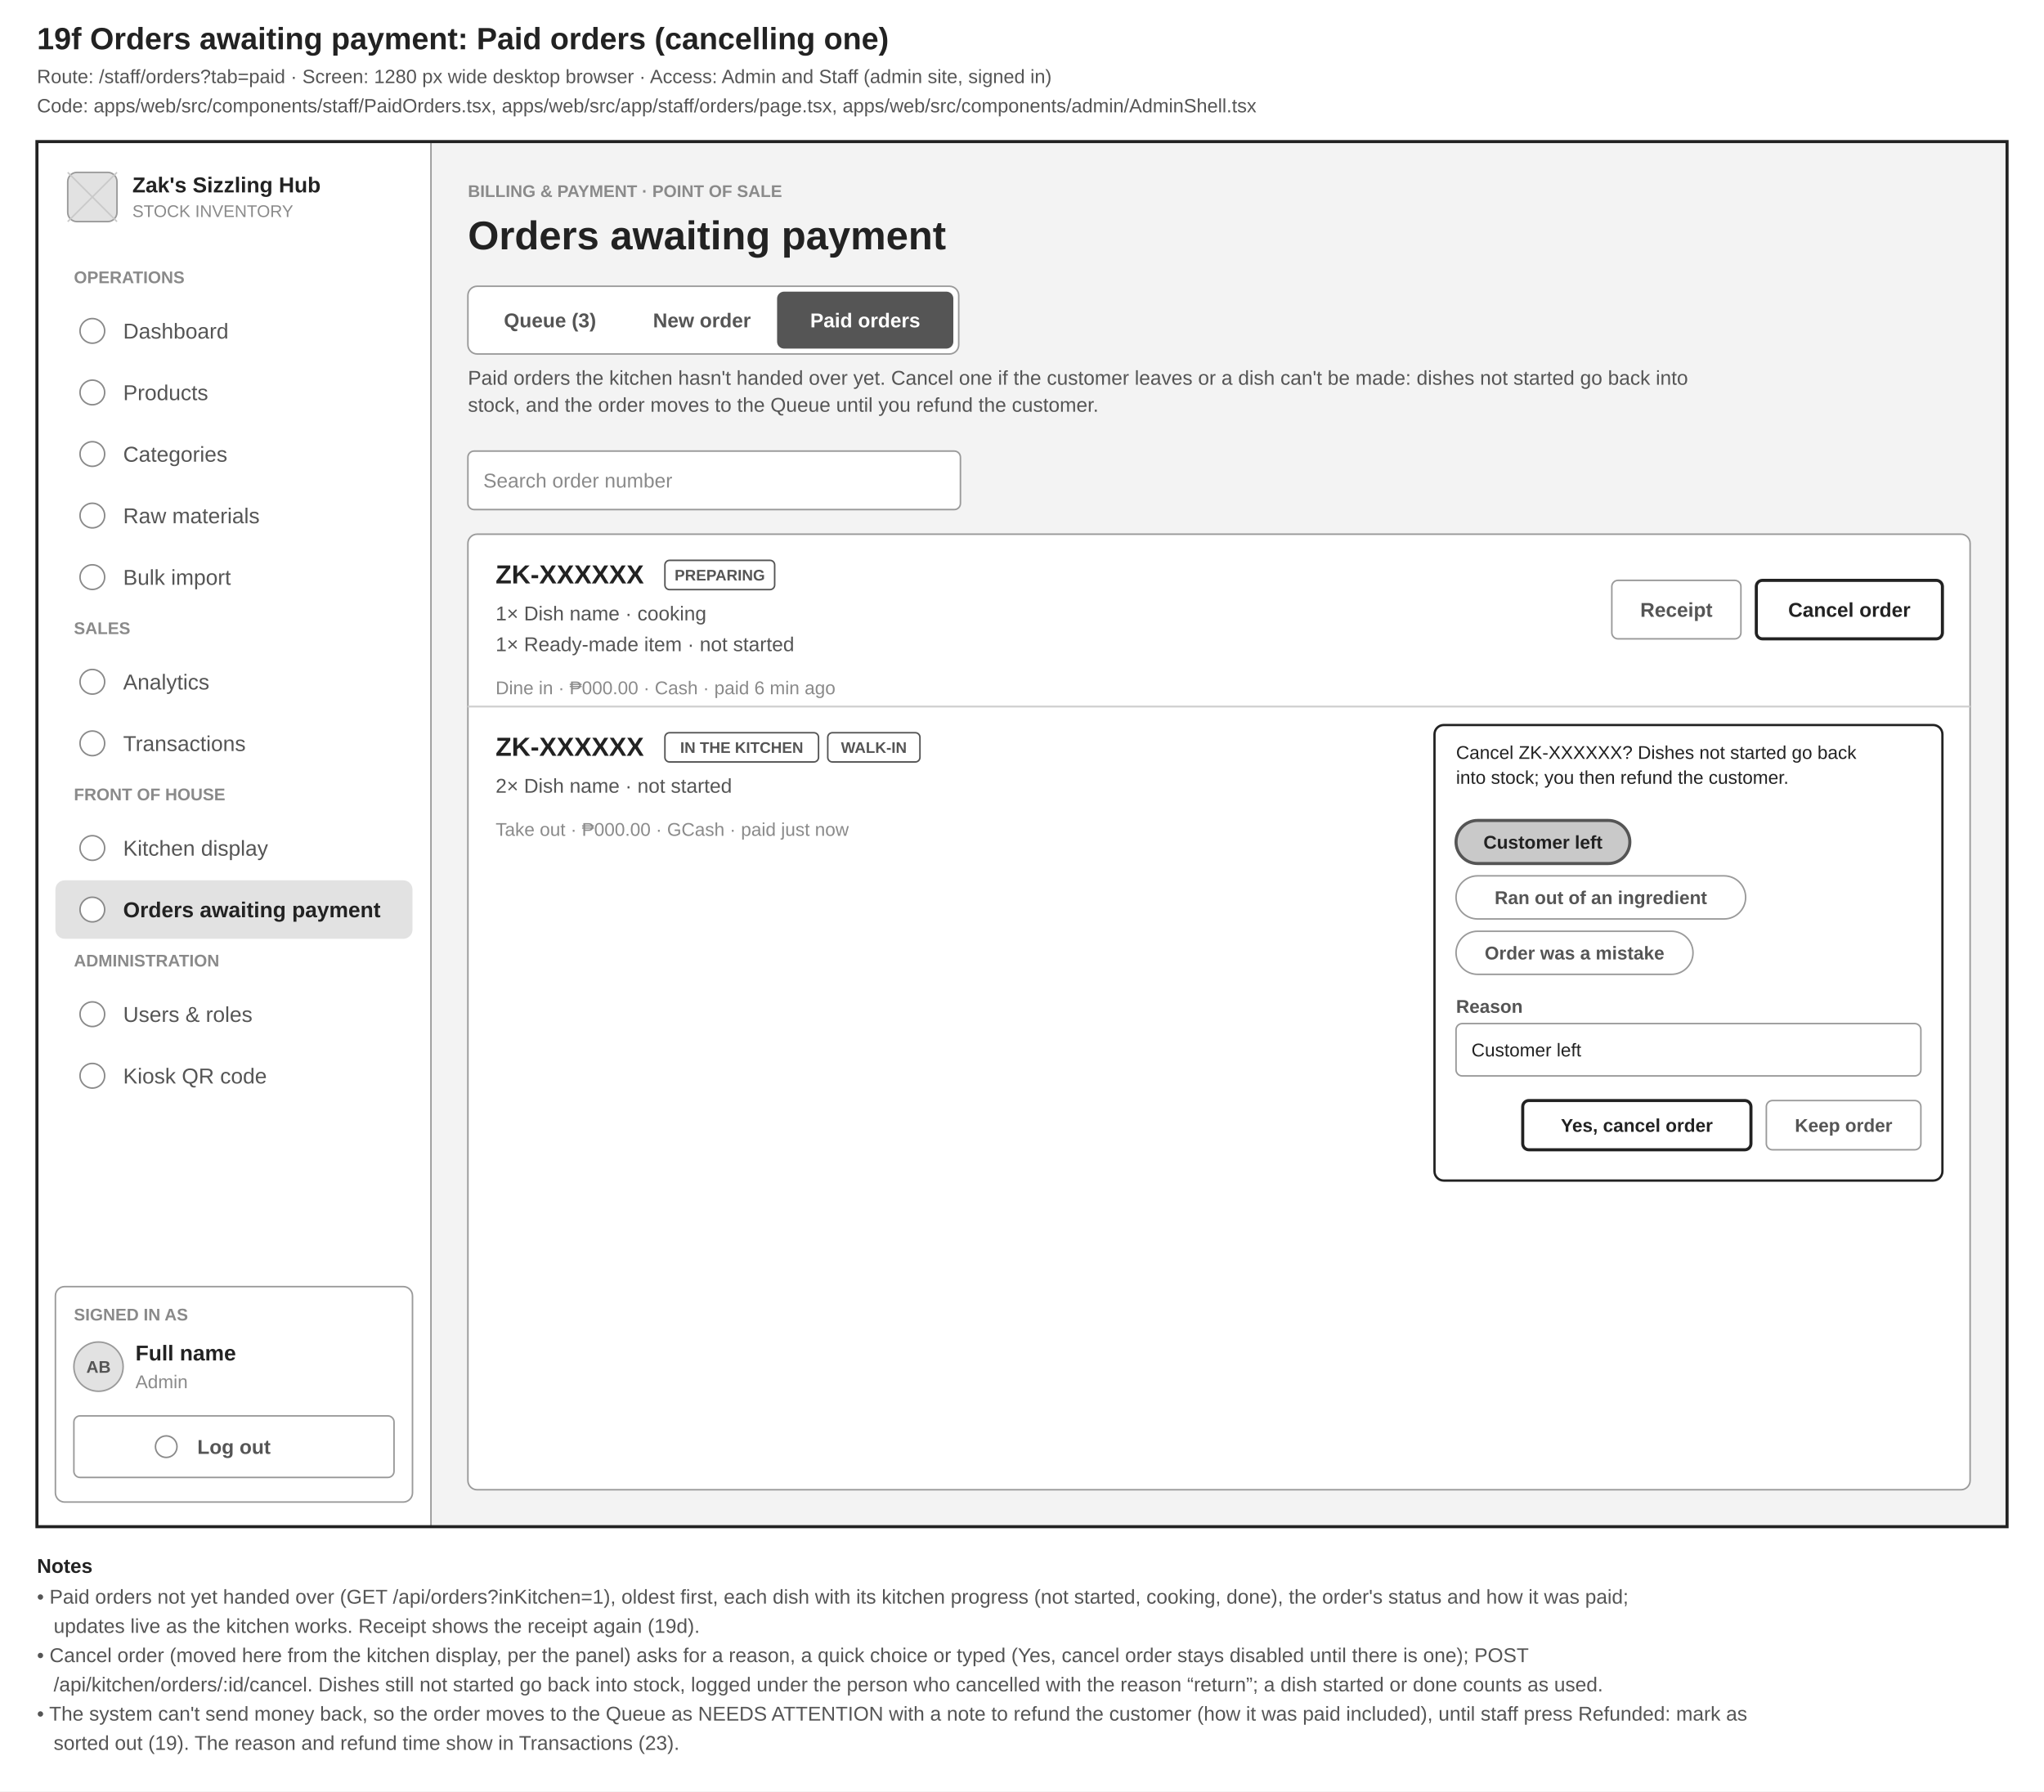
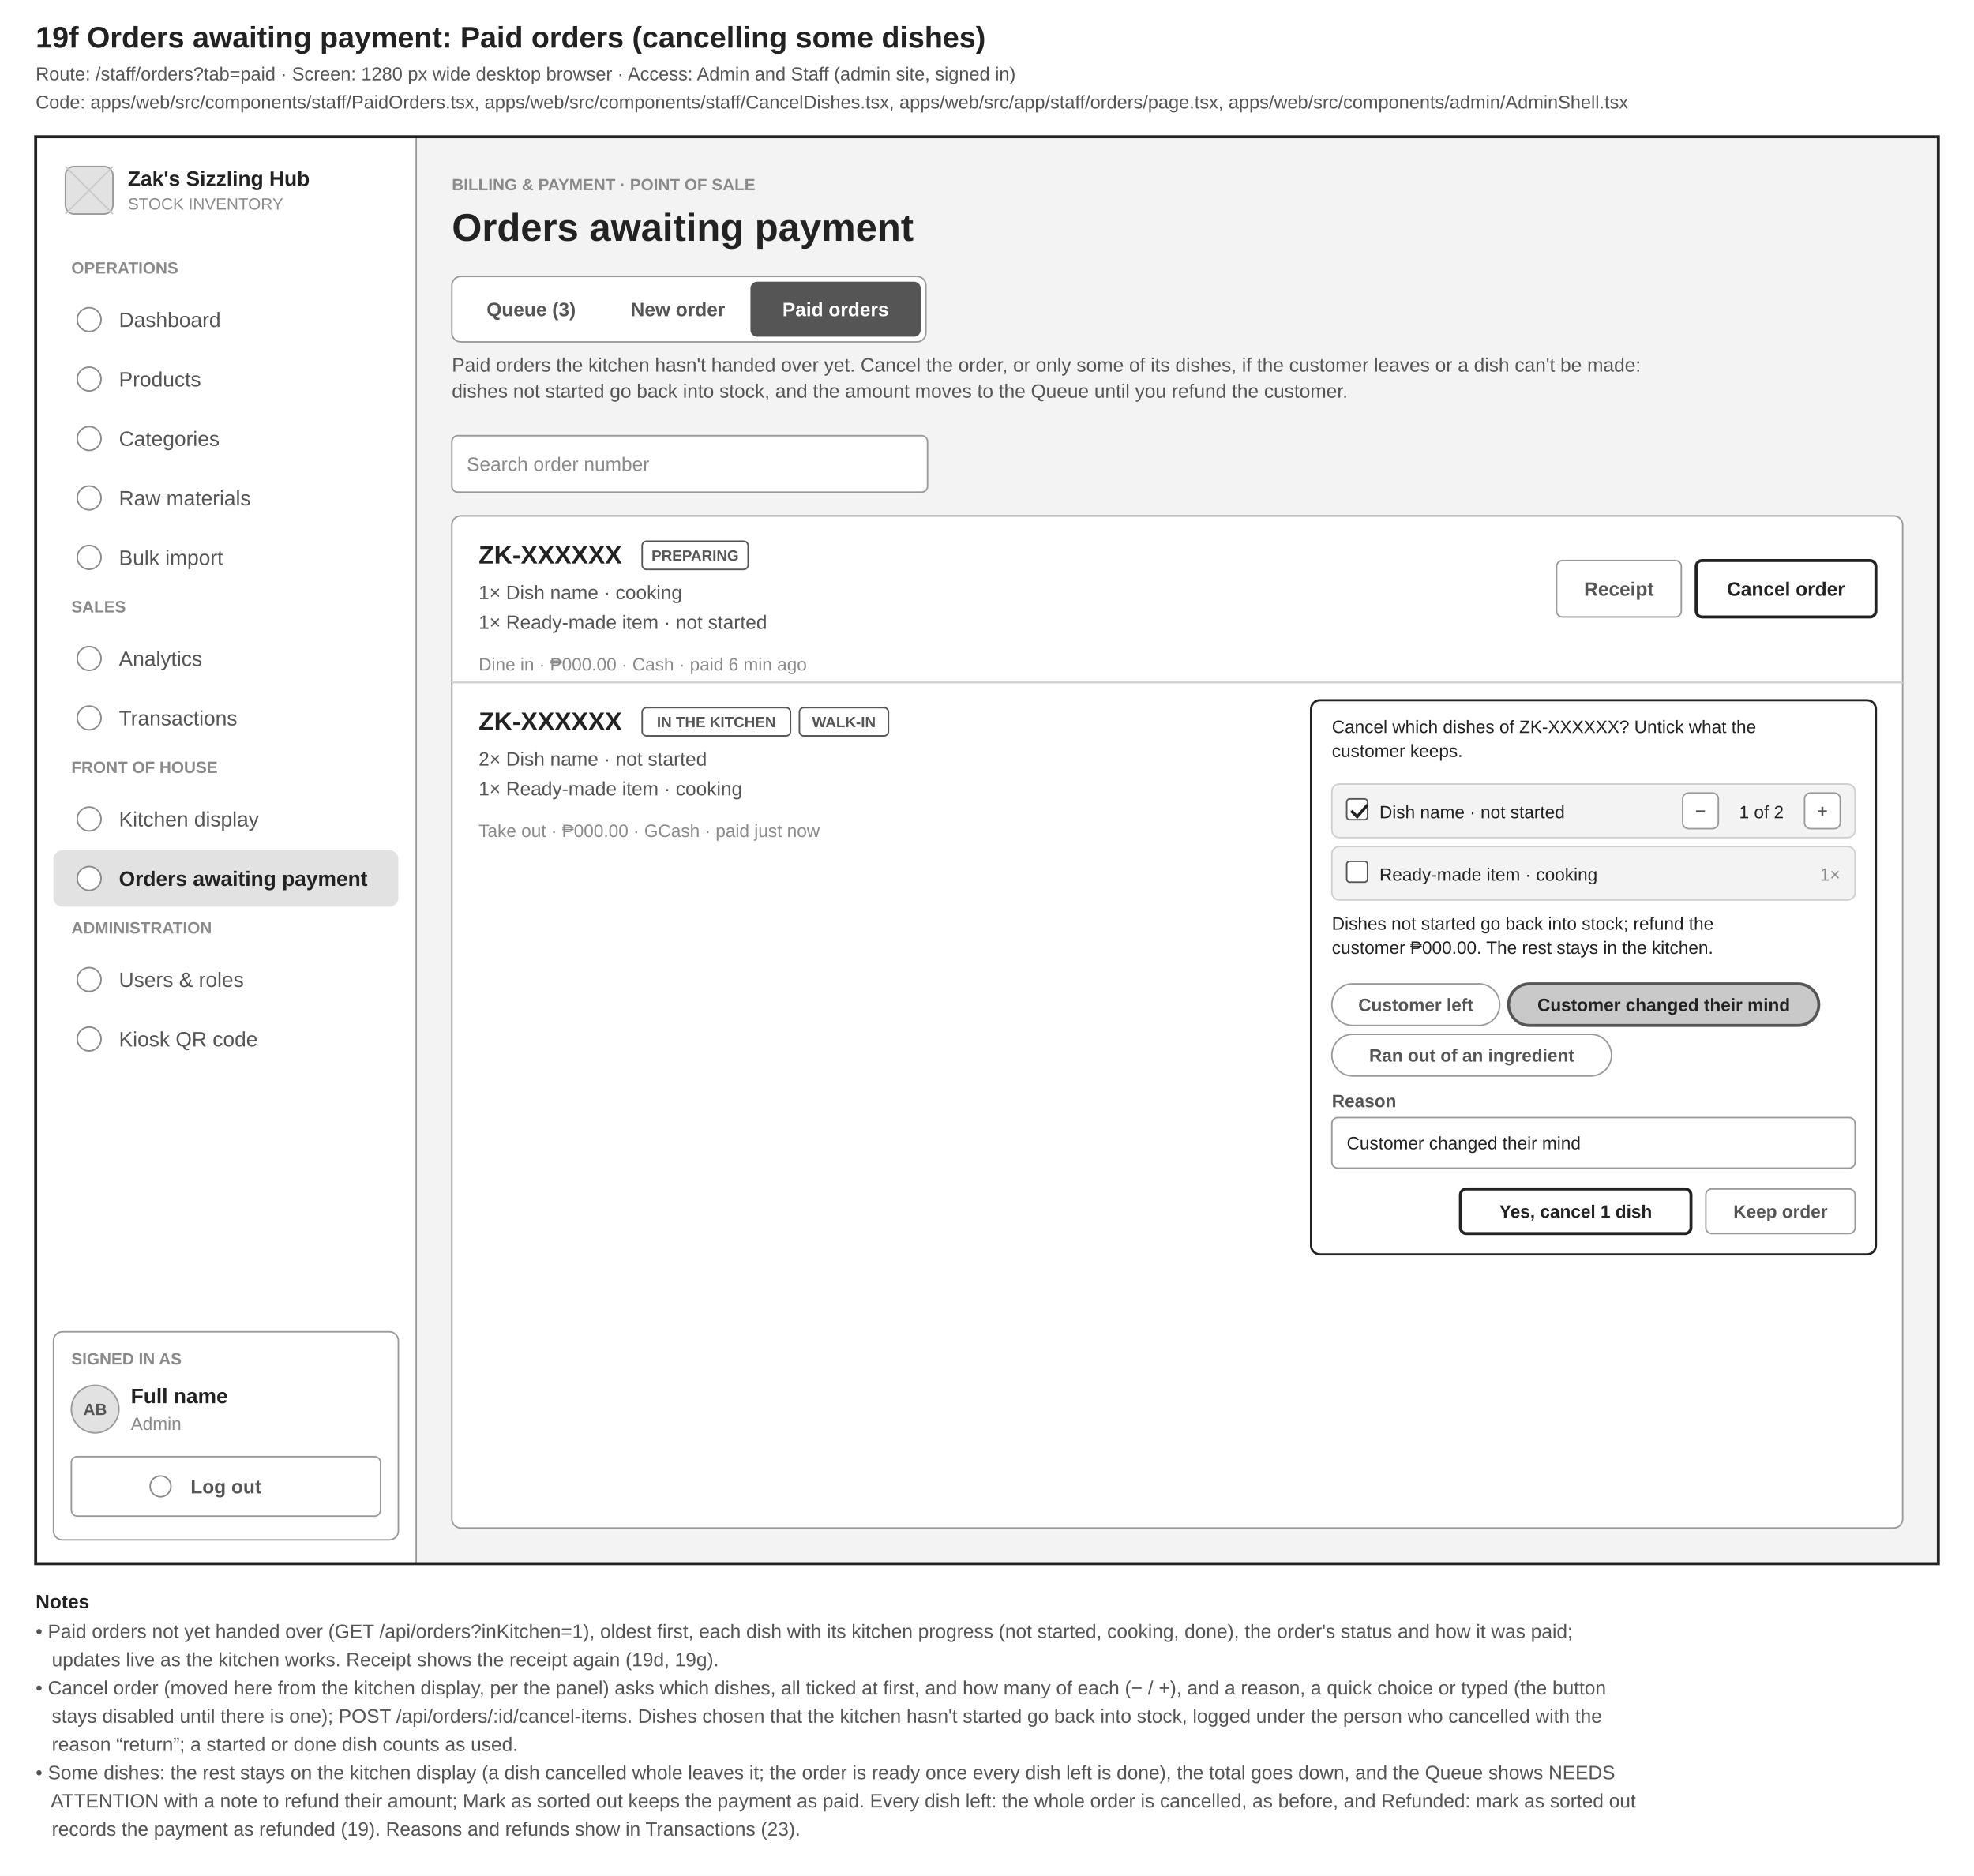
- <svg xmlns="http://www.w3.org/2000/svg" width="1328" height="1164" viewBox="0 0 1328 1164">
-   <rect x="0" y="0" width="1328" height="1164" fill="#ffffff" />
-   <text x="24" y="32" font-family="Arial, Helvetica, sans-serif" font-size="20" font-weight="700" fill="#222222">19f  Orders awaiting payment: Paid orders (cancelling one)</text>
+ <svg xmlns="http://www.w3.org/2000/svg" width="1328" height="1262" viewBox="0 0 1328 1262">
+   <rect x="0" y="0" width="1328" height="1262" fill="#ffffff" />
+   <text x="24" y="32" font-family="Arial, Helvetica, sans-serif" font-size="20" font-weight="700" fill="#222222">19f  Orders awaiting payment: Paid orders (cancelling some dishes)</text>
  <text x="24" y="54" font-family="Arial, Helvetica, sans-serif" font-size="12.5" fill="#555555">Route: /staff/orders?tab=paid   ·   Screen: 1280 px wide desktop browser   ·   Access: Admin and Staff (admin site, signed in)</text>
-   <text x="24" y="73" font-family="Arial, Helvetica, sans-serif" font-size="12.5" fill="#555555">Code: apps/web/src/components/staff/PaidOrders.tsx, apps/web/src/app/staff/orders/page.tsx, apps/web/src/components/admin/AdminShell.tsx</text>
-   <text x="24" y="1022" font-family="Arial, Helvetica, sans-serif" font-size="13" font-weight="700" fill="#222222">Notes</text>
-   <text x="24" y="1042" font-family="Arial, Helvetica, sans-serif" font-size="13" fill="#555555" xml:space="preserve">• Paid orders not yet handed over (GET /api/orders?inKitchen=1), oldest first, each dish with its kitchen progress (not started, cooking, done), the order's status and how it was paid;</text>
-   <text x="24" y="1061" font-family="Arial, Helvetica, sans-serif" font-size="13" fill="#555555" xml:space="preserve">   updates live as the kitchen works. Receipt shows the receipt again (19d).</text>
-   <text x="24" y="1080" font-family="Arial, Helvetica, sans-serif" font-size="13" fill="#555555" xml:space="preserve">• Cancel order (moved here from the kitchen display, per the panel) asks for a reason, a quick choice or typed (Yes, cancel order stays disabled until there is one); POST</text>
-   <text x="24" y="1099" font-family="Arial, Helvetica, sans-serif" font-size="13" fill="#555555" xml:space="preserve">   /api/kitchen/orders/:id/cancel. Dishes still not started go back into stock, logged under the person who cancelled with the reason “return”; a dish started or done counts as used.</text>
-   <text x="24" y="1118" font-family="Arial, Helvetica, sans-serif" font-size="13" fill="#555555" xml:space="preserve">• The system can't send money back, so the order moves to the Queue as NEEDS ATTENTION with a note to refund the customer (how it was paid included), until staff press Refunded: mark as</text>
-   <text x="24" y="1137" font-family="Arial, Helvetica, sans-serif" font-size="13" fill="#555555" xml:space="preserve">   sorted out (19). The reason and refund time show in Transactions (23).</text>
+   <text x="24" y="73" font-family="Arial, Helvetica, sans-serif" font-size="12.5" fill="#555555">Code: apps/web/src/components/staff/PaidOrders.tsx, apps/web/src/components/staff/CancelDishes.tsx, apps/web/src/app/staff/orders/page.tsx, apps/web/src/components/admin/AdminShell.tsx</text>
+   <text x="24" y="1082" font-family="Arial, Helvetica, sans-serif" font-size="13" font-weight="700" fill="#222222">Notes</text>
+   <text x="24" y="1102" font-family="Arial, Helvetica, sans-serif" font-size="13" fill="#555555" xml:space="preserve">• Paid orders not yet handed over (GET /api/orders?inKitchen=1), oldest first, each dish with its kitchen progress (not started, cooking, done), the order's status and how it was paid;</text>
+   <text x="24" y="1121" font-family="Arial, Helvetica, sans-serif" font-size="13" fill="#555555" xml:space="preserve">   updates live as the kitchen works. Receipt shows the receipt again (19d, 19g).</text>
+   <text x="24" y="1140" font-family="Arial, Helvetica, sans-serif" font-size="13" fill="#555555" xml:space="preserve">• Cancel order (moved here from the kitchen display, per the panel) asks which dishes, all ticked at first, and how many of each (− / +), and a reason, a quick choice or typed (the button</text>
+   <text x="24" y="1159" font-family="Arial, Helvetica, sans-serif" font-size="13" fill="#555555" xml:space="preserve">   stays disabled until there is one); POST /api/orders/:id/cancel-items. Dishes chosen that the kitchen hasn't started go back into stock, logged under the person who cancelled with the</text>
+   <text x="24" y="1178" font-family="Arial, Helvetica, sans-serif" font-size="13" fill="#555555" xml:space="preserve">   reason “return”; a started or done dish counts as used.</text>
+   <text x="24" y="1197" font-family="Arial, Helvetica, sans-serif" font-size="13" fill="#555555" xml:space="preserve">• Some dishes: the rest stays on the kitchen display (a dish cancelled whole leaves it; the order is ready once every dish left is done), the total goes down, and the Queue shows NEEDS</text>
+   <text x="24" y="1216" font-family="Arial, Helvetica, sans-serif" font-size="13" fill="#555555" xml:space="preserve">   ATTENTION with a note to refund their amount; Mark as sorted out keeps the payment as paid. Every dish left: the whole order is cancelled, as before, and Refunded: mark as sorted out</text>
+   <text x="24" y="1235" font-family="Arial, Helvetica, sans-serif" font-size="13" fill="#555555" xml:space="preserve">   records the payment as refunded (19). Reasons and refunds show in Transactions (23).</text>
  <g transform="translate(24,92)">
    <clipPath id="frame">
-       <rect x="0" y="0" width="1280" height="900" />
+       <rect x="0" y="0" width="1280" height="960" />
    </clipPath>
    <g clip-path="url(#frame)">
-       <rect x="0" y="0" width="1280" height="900" fill="#ffffff" />
-       <rect x="0" y="0" width="1280" height="900" rx="0" fill="#f3f3f3" stroke="none" />
-       <rect x="0" y="0" width="256" height="900" rx="0" fill="#ffffff" stroke="none" />
-       <line x1="256" y1="0" x2="256" y2="900" stroke="#9a9a9a" stroke-width="1" />
+       <rect x="0" y="0" width="1280" height="960" fill="#ffffff" />
+       <rect x="0" y="0" width="1280" height="960" rx="0" fill="#f3f3f3" stroke="none" />
+       <rect x="0" y="0" width="256" height="960" rx="0" fill="#ffffff" stroke="none" />
+       <line x1="256" y1="0" x2="256" y2="960" stroke="#9a9a9a" stroke-width="1" />
      <rect x="20" y="20" width="32" height="32" rx="6" fill="#e2e2e2" stroke="#9a9a9a" stroke-width="1" />
      <line x1="20" y1="20" x2="52" y2="52" stroke="#c9c9c9" stroke-width="1" />
      <line x1="52" y1="20" x2="20" y2="52" stroke="#c9c9c9" stroke-width="1" />
      <text x="62" y="33" font-family="Arial, Helvetica, sans-serif" font-size="14" font-weight="700" text-anchor="start" fill="#222222">Zak's Sizzling Hub</text>
      <text x="62" y="49" font-family="Arial, Helvetica, sans-serif" font-size="11" font-weight="400" text-anchor="start" fill="#8a8a8a">STOCK INVENTORY</text>
      <text x="24" y="92" font-family="Arial, Helvetica, sans-serif" font-size="11" font-weight="700" text-anchor="start" fill="#8a8a8a">OPERATIONS</text>
      <circle cx="36" cy="123" r="8" fill="#ffffff" stroke="#8a8a8a" stroke-width="1" />
      <text x="56" y="128" font-family="Arial, Helvetica, sans-serif" font-size="14" font-weight="400" text-anchor="start" fill="#555555">Dashboard</text>
      <circle cx="36" cy="163" r="8" fill="#ffffff" stroke="#8a8a8a" stroke-width="1" />
      <text x="56" y="168" font-family="Arial, Helvetica, sans-serif" font-size="14" font-weight="400" text-anchor="start" fill="#555555">Products</text>
      <circle cx="36" cy="203" r="8" fill="#ffffff" stroke="#8a8a8a" stroke-width="1" />
      <text x="56" y="208" font-family="Arial, Helvetica, sans-serif" font-size="14" font-weight="400" text-anchor="start" fill="#555555">Categories</text>
      <circle cx="36" cy="243" r="8" fill="#ffffff" stroke="#8a8a8a" stroke-width="1" />
      <text x="56" y="248" font-family="Arial, Helvetica, sans-serif" font-size="14" font-weight="400" text-anchor="start" fill="#555555">Raw materials</text>
      <circle cx="36" cy="283" r="8" fill="#ffffff" stroke="#8a8a8a" stroke-width="1" />
      <text x="56" y="288" font-family="Arial, Helvetica, sans-serif" font-size="14" font-weight="400" text-anchor="start" fill="#555555">Bulk import</text>
      <text x="24" y="320" font-family="Arial, Helvetica, sans-serif" font-size="11" font-weight="700" text-anchor="start" fill="#8a8a8a">SALES</text>
      <circle cx="36" cy="351" r="8" fill="#ffffff" stroke="#8a8a8a" stroke-width="1" />
      <text x="56" y="356" font-family="Arial, Helvetica, sans-serif" font-size="14" font-weight="400" text-anchor="start" fill="#555555">Analytics</text>
      <circle cx="36" cy="391" r="8" fill="#ffffff" stroke="#8a8a8a" stroke-width="1" />
      <text x="56" y="396" font-family="Arial, Helvetica, sans-serif" font-size="14" font-weight="400" text-anchor="start" fill="#555555">Transactions</text>
      <text x="24" y="428" font-family="Arial, Helvetica, sans-serif" font-size="11" font-weight="700" text-anchor="start" fill="#8a8a8a">FRONT OF HOUSE</text>
      <circle cx="36" cy="459" r="8" fill="#ffffff" stroke="#8a8a8a" stroke-width="1" />
      <text x="56" y="464" font-family="Arial, Helvetica, sans-serif" font-size="14" font-weight="400" text-anchor="start" fill="#555555">Kitchen display</text>
      <rect x="12" y="480" width="232" height="38" rx="6" fill="#e2e2e2" stroke="none" />
      <circle cx="36" cy="499" r="8" fill="#ffffff" stroke="#8a8a8a" stroke-width="1" />
      <text x="56" y="504" font-family="Arial, Helvetica, sans-serif" font-size="14" font-weight="700" text-anchor="start" fill="#222222">Orders awaiting payment</text>
      <text x="24" y="536" font-family="Arial, Helvetica, sans-serif" font-size="11" font-weight="700" text-anchor="start" fill="#8a8a8a">ADMINISTRATION</text>
      <circle cx="36" cy="567" r="8" fill="#ffffff" stroke="#8a8a8a" stroke-width="1" />
      <text x="56" y="572" font-family="Arial, Helvetica, sans-serif" font-size="14" font-weight="400" text-anchor="start" fill="#555555">Users &amp; roles</text>
      <circle cx="36" cy="607" r="8" fill="#ffffff" stroke="#8a8a8a" stroke-width="1" />
      <text x="56" y="612" font-family="Arial, Helvetica, sans-serif" font-size="14" font-weight="400" text-anchor="start" fill="#555555">Kiosk QR code</text>
-       <rect x="12" y="744" width="232" height="140" rx="6" fill="#ffffff" stroke="#9a9a9a" stroke-width="1" />
-       <text x="24" y="766" font-family="Arial, Helvetica, sans-serif" font-size="11" font-weight="700" text-anchor="start" fill="#8a8a8a">SIGNED IN AS</text>
-       <circle cx="40" cy="796" r="16" fill="#e2e2e2" stroke="#9a9a9a" stroke-width="1" />
-       <text x="40" y="800" font-family="Arial, Helvetica, sans-serif" font-size="11" font-weight="700" text-anchor="middle" fill="#555555">AB</text>
-       <text x="64" y="792" font-family="Arial, Helvetica, sans-serif" font-size="14" font-weight="700" text-anchor="start" fill="#222222">Full name</text>
-       <text x="64" y="810" font-family="Arial, Helvetica, sans-serif" font-size="12" font-weight="400" text-anchor="start" fill="#8a8a8a">Admin</text>
-       <rect x="24" y="828" width="208" height="40" rx="4" fill="#ffffff" stroke="#9a9a9a" stroke-width="1" />
-       <text x="128.0" y="852.68" font-family="Arial, Helvetica, sans-serif" font-size="13" font-weight="700" text-anchor="middle" fill="#555555">Log out</text>
-       <circle cx="84" cy="848" r="7" fill="#ffffff" stroke="#8a8a8a" stroke-width="1" />
+       <rect x="12" y="804" width="232" height="140" rx="6" fill="#ffffff" stroke="#9a9a9a" stroke-width="1" />
+       <text x="24" y="826" font-family="Arial, Helvetica, sans-serif" font-size="11" font-weight="700" text-anchor="start" fill="#8a8a8a">SIGNED IN AS</text>
+       <circle cx="40" cy="856" r="16" fill="#e2e2e2" stroke="#9a9a9a" stroke-width="1" />
+       <text x="40" y="860" font-family="Arial, Helvetica, sans-serif" font-size="11" font-weight="700" text-anchor="middle" fill="#555555">AB</text>
+       <text x="64" y="852" font-family="Arial, Helvetica, sans-serif" font-size="14" font-weight="700" text-anchor="start" fill="#222222">Full name</text>
+       <text x="64" y="870" font-family="Arial, Helvetica, sans-serif" font-size="12" font-weight="400" text-anchor="start" fill="#8a8a8a">Admin</text>
+       <rect x="24" y="888" width="208" height="40" rx="4" fill="#ffffff" stroke="#9a9a9a" stroke-width="1" />
+       <text x="128.0" y="912.68" font-family="Arial, Helvetica, sans-serif" font-size="13" font-weight="700" text-anchor="middle" fill="#555555">Log out</text>
+       <circle cx="84" cy="908" r="7" fill="#ffffff" stroke="#8a8a8a" stroke-width="1" />
      <text x="280" y="36" font-family="Arial, Helvetica, sans-serif" font-size="11" font-weight="700" text-anchor="start" fill="#8a8a8a">BILLING &amp; PAYMENT · POINT OF SALE</text>
      <text x="280" y="70" font-family="Arial, Helvetica, sans-serif" font-size="26" font-weight="700" text-anchor="start" fill="#222222">Orders awaiting payment</text>
      <rect x="280" y="94" width="318.89" height="44" rx="6" fill="#ffffff" stroke="#9a9a9a" stroke-width="1" />
      <text x="333.345" y="120.68" font-family="Arial, Helvetica, sans-serif" font-size="13" font-weight="700" text-anchor="middle" fill="#555555">Queue (3)</text>
      <text x="432.035" y="120.68" font-family="Arial, Helvetica, sans-serif" font-size="13" font-weight="700" text-anchor="middle" fill="#555555">New order</text>
      <rect x="481.38" y="98" width="113.51" height="36" rx="4" fill="#555555" stroke="#555555" stroke-width="1" />
      <text x="538.135" y="120.68" font-family="Arial, Helvetica, sans-serif" font-size="13" font-weight="700" text-anchor="middle" fill="#ffffff">Paid orders</text>
-       <text x="280" y="158" font-family="Arial, Helvetica, sans-serif" font-size="13" font-weight="400" text-anchor="start" fill="#555555">Paid orders the kitchen hasn't handed over yet. Cancel one if the customer leaves or a dish can't be made: dishes not started go back into</text>
-       <text x="280" y="175.55" font-family="Arial, Helvetica, sans-serif" font-size="13" font-weight="400" text-anchor="start" fill="#555555">stock, and the order moves to the Queue until you refund the customer.</text>
+       <text x="280" y="158" font-family="Arial, Helvetica, sans-serif" font-size="13" font-weight="400" text-anchor="start" fill="#555555">Paid orders the kitchen hasn't handed over yet. Cancel the order, or only some of its dishes, if the customer leaves or a dish can't be made:</text>
+       <text x="280" y="175.55" font-family="Arial, Helvetica, sans-serif" font-size="13" font-weight="400" text-anchor="start" fill="#555555">dishes not started go back into stock, and the amount moves to the Queue until you refund the customer.</text>
      <rect x="280" y="201.1" width="320" height="38" rx="4" fill="#ffffff" stroke="#9a9a9a" stroke-width="1" />
      <text x="290" y="224.78" font-family="Arial, Helvetica, sans-serif" font-size="13" font-weight="400" text-anchor="start" fill="#8a8a8a">Search order number</text>
-       <rect x="280" y="255.1" width="976" height="620.9" rx="6" fill="#ffffff" stroke="#9a9a9a" stroke-width="1" />
+       <rect x="280" y="255.1" width="976" height="680.9" rx="6" fill="#ffffff" stroke="#9a9a9a" stroke-width="1" />
      <text x="298" y="287.1" font-family="Arial, Helvetica, sans-serif" font-size="17" font-weight="700" text-anchor="start" fill="#222222">ZK-XXXXXX</text>
      <rect x="408" y="272.1" width="71.3" height="19" rx="3" fill="#ffffff" stroke="#555555" stroke-width="1" />
      <text x="443.65" y="285.2" font-family="Arial, Helvetica, sans-serif" font-size="10" font-weight="700" text-anchor="middle" fill="#555555">PREPARING</text>
      <text x="298" y="311.1" font-family="Arial, Helvetica, sans-serif" font-size="13" font-weight="400" text-anchor="start" fill="#555555">1× Dish name · cooking</text>
      <text x="298" y="331.1" font-family="Arial, Helvetica, sans-serif" font-size="13" font-weight="400" text-anchor="start" fill="#555555">1× Ready-made item · not started</text>
      <text x="298" y="359.1" font-family="Arial, Helvetica, sans-serif" font-size="12" font-weight="400" text-anchor="start" fill="#8a8a8a">Dine in · ₱000.00 · Cash · paid 6 min ago</text>
      <rect x="1117.08" y="285.1" width="120.92" height="38" rx="4" fill="#ffffff" stroke="#222222" stroke-width="2" />
      <text x="1177.54" y="308.78" font-family="Arial, Helvetica, sans-serif" font-size="13" font-weight="700" text-anchor="middle" fill="#222222">Cancel order</text>
      <rect x="1023.21" y="285.1" width="83.87" height="38" rx="4" fill="#ffffff" stroke="#9a9a9a" stroke-width="1" />
      <text x="1065.145" y="308.78" font-family="Arial, Helvetica, sans-serif" font-size="13" font-weight="700" text-anchor="middle" fill="#555555">Receipt</text>
      <line x1="280" y1="367.1" x2="1256" y2="367.1" stroke="#cfcfcf" stroke-width="1" />
      <text x="298" y="399.1" font-family="Arial, Helvetica, sans-serif" font-size="17" font-weight="700" text-anchor="start" fill="#222222">ZK-XXXXXX</text>
      <rect x="408" y="384.1" width="99.8" height="19" rx="3" fill="#ffffff" stroke="#555555" stroke-width="1" />
      <text x="457.9" y="397.2" font-family="Arial, Helvetica, sans-serif" font-size="10" font-weight="700" text-anchor="middle" fill="#555555">IN THE KITCHEN</text>
      <rect x="513.8" y="384.1" width="59.9" height="19" rx="3" fill="#ffffff" stroke="#555555" stroke-width="1" />
      <text x="543.75" y="397.2" font-family="Arial, Helvetica, sans-serif" font-size="10" font-weight="700" text-anchor="middle" fill="#555555">WALK-IN</text>
      <text x="298" y="423.1" font-family="Arial, Helvetica, sans-serif" font-size="13" font-weight="400" text-anchor="start" fill="#555555">2× Dish name · not started</text>
-       <text x="298" y="451.1" font-family="Arial, Helvetica, sans-serif" font-size="12" font-weight="400" text-anchor="start" fill="#8a8a8a">Take out · ₱000.00 · GCash · paid just now</text>
-       <rect x="908" y="379.1" width="330" height="296" rx="6" fill="#ffffff" stroke="#222222" stroke-width="1.5" />
-       <text x="922" y="401.1" font-family="Arial, Helvetica, sans-serif" font-size="12" font-weight="400" text-anchor="start" fill="#222222">Cancel ZK-XXXXXX? Dishes not started go back</text>
-       <text x="922" y="417.3" font-family="Arial, Helvetica, sans-serif" font-size="12" font-weight="400" text-anchor="start" fill="#222222">into stock; you then refund the customer.</text>
-       <rect x="922" y="441.1" width="112.92" height="28" rx="14" fill="#c9c9c9" stroke="#555555" stroke-width="2" />
-       <text x="978.46" y="459.42" font-family="Arial, Helvetica, sans-serif" font-size="12" font-weight="700" text-anchor="middle" fill="#222222">Customer left</text>
-       <rect x="922" y="477.1" width="188.16" height="28" rx="14" fill="#ffffff" stroke="#9a9a9a" stroke-width="1" />
-       <text x="1016.08" y="495.42" font-family="Arial, Helvetica, sans-serif" font-size="12" font-weight="700" text-anchor="middle" fill="#555555">Ran out of an ingredient</text>
-       <rect x="922" y="513.1" width="153.96" height="28" rx="14" fill="#ffffff" stroke="#9a9a9a" stroke-width="1" />
-       <text x="998.98" y="531.42" font-family="Arial, Helvetica, sans-serif" font-size="12" font-weight="700" text-anchor="middle" fill="#555555">Order was a mistake</text>
-       <text x="922" y="566.1" font-family="Arial, Helvetica, sans-serif" font-size="12" font-weight="700" text-anchor="start" fill="#555555">Reason</text>
-       <rect x="922" y="573.1" width="302" height="34" rx="4" fill="#ffffff" stroke="#9a9a9a" stroke-width="1" />
-       <text x="932" y="594.42" font-family="Arial, Helvetica, sans-serif" font-size="12" font-weight="400" text-anchor="start" fill="#222222">Customer left</text>
-       <rect x="1123.6" y="623.1" width="100.4" height="32" rx="4" fill="#ffffff" stroke="#9a9a9a" stroke-width="1" />
-       <text x="1173.8" y="643.42" font-family="Arial, Helvetica, sans-serif" font-size="12" font-weight="700" text-anchor="middle" fill="#555555">Keep order</text>
-       <rect x="965.32" y="623.1" width="148.28" height="32" rx="4" fill="#ffffff" stroke="#222222" stroke-width="2" />
-       <text x="1039.46" y="643.42" font-family="Arial, Helvetica, sans-serif" font-size="12" font-weight="700" text-anchor="middle" fill="#222222">Yes, cancel order</text>
+       <text x="298" y="443.1" font-family="Arial, Helvetica, sans-serif" font-size="13" font-weight="400" text-anchor="start" fill="#555555">1× Ready-made item · cooking</text>
+       <text x="298" y="471.1" font-family="Arial, Helvetica, sans-serif" font-size="12" font-weight="400" text-anchor="start" fill="#8a8a8a">Take out · ₱000.00 · GCash · paid just now</text>
+       <text x="872" y="401.1" font-family="Arial, Helvetica, sans-serif" font-size="12" font-weight="400" text-anchor="start" fill="#222222">Cancel which dishes of ZK-XXXXXX? Untick what the</text>
+       <text x="872" y="417.3" font-family="Arial, Helvetica, sans-serif" font-size="12" font-weight="400" text-anchor="start" fill="#222222">customer keeps.</text>
+       <rect x="872" y="435.5" width="352" height="36" rx="5" fill="#f3f3f3" stroke="#cfcfcf" stroke-width="1" />
+       <rect x="882" y="445.5" width="14" height="14" rx="2" fill="#ffffff" stroke="#555555" stroke-width="1" />
+       <path d="M885 453.5 l4 4 l7 -8" fill="none" stroke="#222222" stroke-width="2" />
+       <text x="904" y="458.5" font-family="Arial, Helvetica, sans-serif" font-size="12" font-weight="400" text-anchor="start" fill="#222222">Dish name · not started</text>
+       <rect x="1108" y="441.5" width="24" height="24" rx="4" fill="#ffffff" stroke="#9a9a9a" stroke-width="1" />
+       <text x="1120.0" y="457.82" font-family="Arial, Helvetica, sans-serif" font-size="12" font-weight="700" text-anchor="middle" fill="#555555">−</text>
+       <text x="1161" y="458.5" font-family="Arial, Helvetica, sans-serif" font-size="12" font-weight="400" text-anchor="middle" fill="#222222">1 of 2</text>
+       <rect x="1190" y="441.5" width="24" height="24" rx="4" fill="#ffffff" stroke="#9a9a9a" stroke-width="1" />
+       <text x="1202.0" y="457.82" font-family="Arial, Helvetica, sans-serif" font-size="12" font-weight="700" text-anchor="middle" fill="#555555">+</text>
+       <rect x="872" y="477.5" width="352" height="36" rx="5" fill="#f3f3f3" stroke="#cfcfcf" stroke-width="1" />
+       <rect x="882" y="487.5" width="14" height="14" rx="2" fill="#ffffff" stroke="#555555" stroke-width="1" />
+       <text x="904" y="500.5" font-family="Arial, Helvetica, sans-serif" font-size="12" font-weight="400" text-anchor="start" fill="#222222">Ready-made item · cooking</text>
+       <text x="1214" y="500.5" font-family="Arial, Helvetica, sans-serif" font-size="12" font-weight="400" text-anchor="end" fill="#8a8a8a">1×</text>
+       <text x="872" y="533.5" font-family="Arial, Helvetica, sans-serif" font-size="12" font-weight="400" text-anchor="start" fill="#222222">Dishes not started go back into stock; refund the</text>
+       <text x="872" y="549.7" font-family="Arial, Helvetica, sans-serif" font-size="12" font-weight="400" text-anchor="start" fill="#222222">customer ₱000.00. The rest stays in the kitchen.</text>
+       <rect x="872" y="569.9" width="112.92" height="28" rx="14" fill="#ffffff" stroke="#9a9a9a" stroke-width="1" />
+       <text x="928.46" y="588.22" font-family="Arial, Helvetica, sans-serif" font-size="12" font-weight="700" text-anchor="middle" fill="#555555">Customer left</text>
+       <rect x="990.92" y="569.9" width="208.68" height="28" rx="14" fill="#c9c9c9" stroke="#555555" stroke-width="2" />
+       <text x="1095.26" y="588.22" font-family="Arial, Helvetica, sans-serif" font-size="12" font-weight="700" text-anchor="middle" fill="#222222">Customer changed their mind</text>
+       <rect x="872" y="603.9" width="188.16" height="28" rx="14" fill="#ffffff" stroke="#9a9a9a" stroke-width="1" />
+       <text x="966.08" y="622.22" font-family="Arial, Helvetica, sans-serif" font-size="12" font-weight="700" text-anchor="middle" fill="#555555">Ran out of an ingredient</text>
+       <text x="872" y="652.9" font-family="Arial, Helvetica, sans-serif" font-size="12" font-weight="700" text-anchor="start" fill="#555555">Reason</text>
+       <rect x="872" y="659.9" width="352" height="34" rx="4" fill="#ffffff" stroke="#9a9a9a" stroke-width="1" />
+       <text x="882" y="681.22" font-family="Arial, Helvetica, sans-serif" font-size="12" font-weight="400" text-anchor="start" fill="#222222">Customer changed their mind</text>
+       <rect x="1123.6" y="707.9" width="100.4" height="30" rx="4" fill="#ffffff" stroke="#9a9a9a" stroke-width="1" />
+       <text x="1173.8" y="727.22" font-family="Arial, Helvetica, sans-serif" font-size="12" font-weight="700" text-anchor="middle" fill="#555555">Keep order</text>
+       <rect x="958.48" y="707.9" width="155.12" height="30" rx="4" fill="#ffffff" stroke="#222222" stroke-width="2" />
+       <text x="1036.04" y="727.22" font-family="Arial, Helvetica, sans-serif" font-size="12" font-weight="700" text-anchor="middle" fill="#222222">Yes, cancel 1 dish</text>
+       <rect x="858" y="379.1" width="380" height="372.8" rx="6" fill="none" stroke="#222222" stroke-width="1.5" />
      <line x1="280" y1="367.1" x2="1256" y2="367.1" stroke="#cfcfcf" stroke-width="1" />
    </g>
-     <rect x="0" y="0" width="1280" height="900" fill="none" stroke="#222222" stroke-width="2" />
+     <rect x="0" y="0" width="1280" height="960" fill="none" stroke="#222222" stroke-width="2" />
  </g>
</svg>
